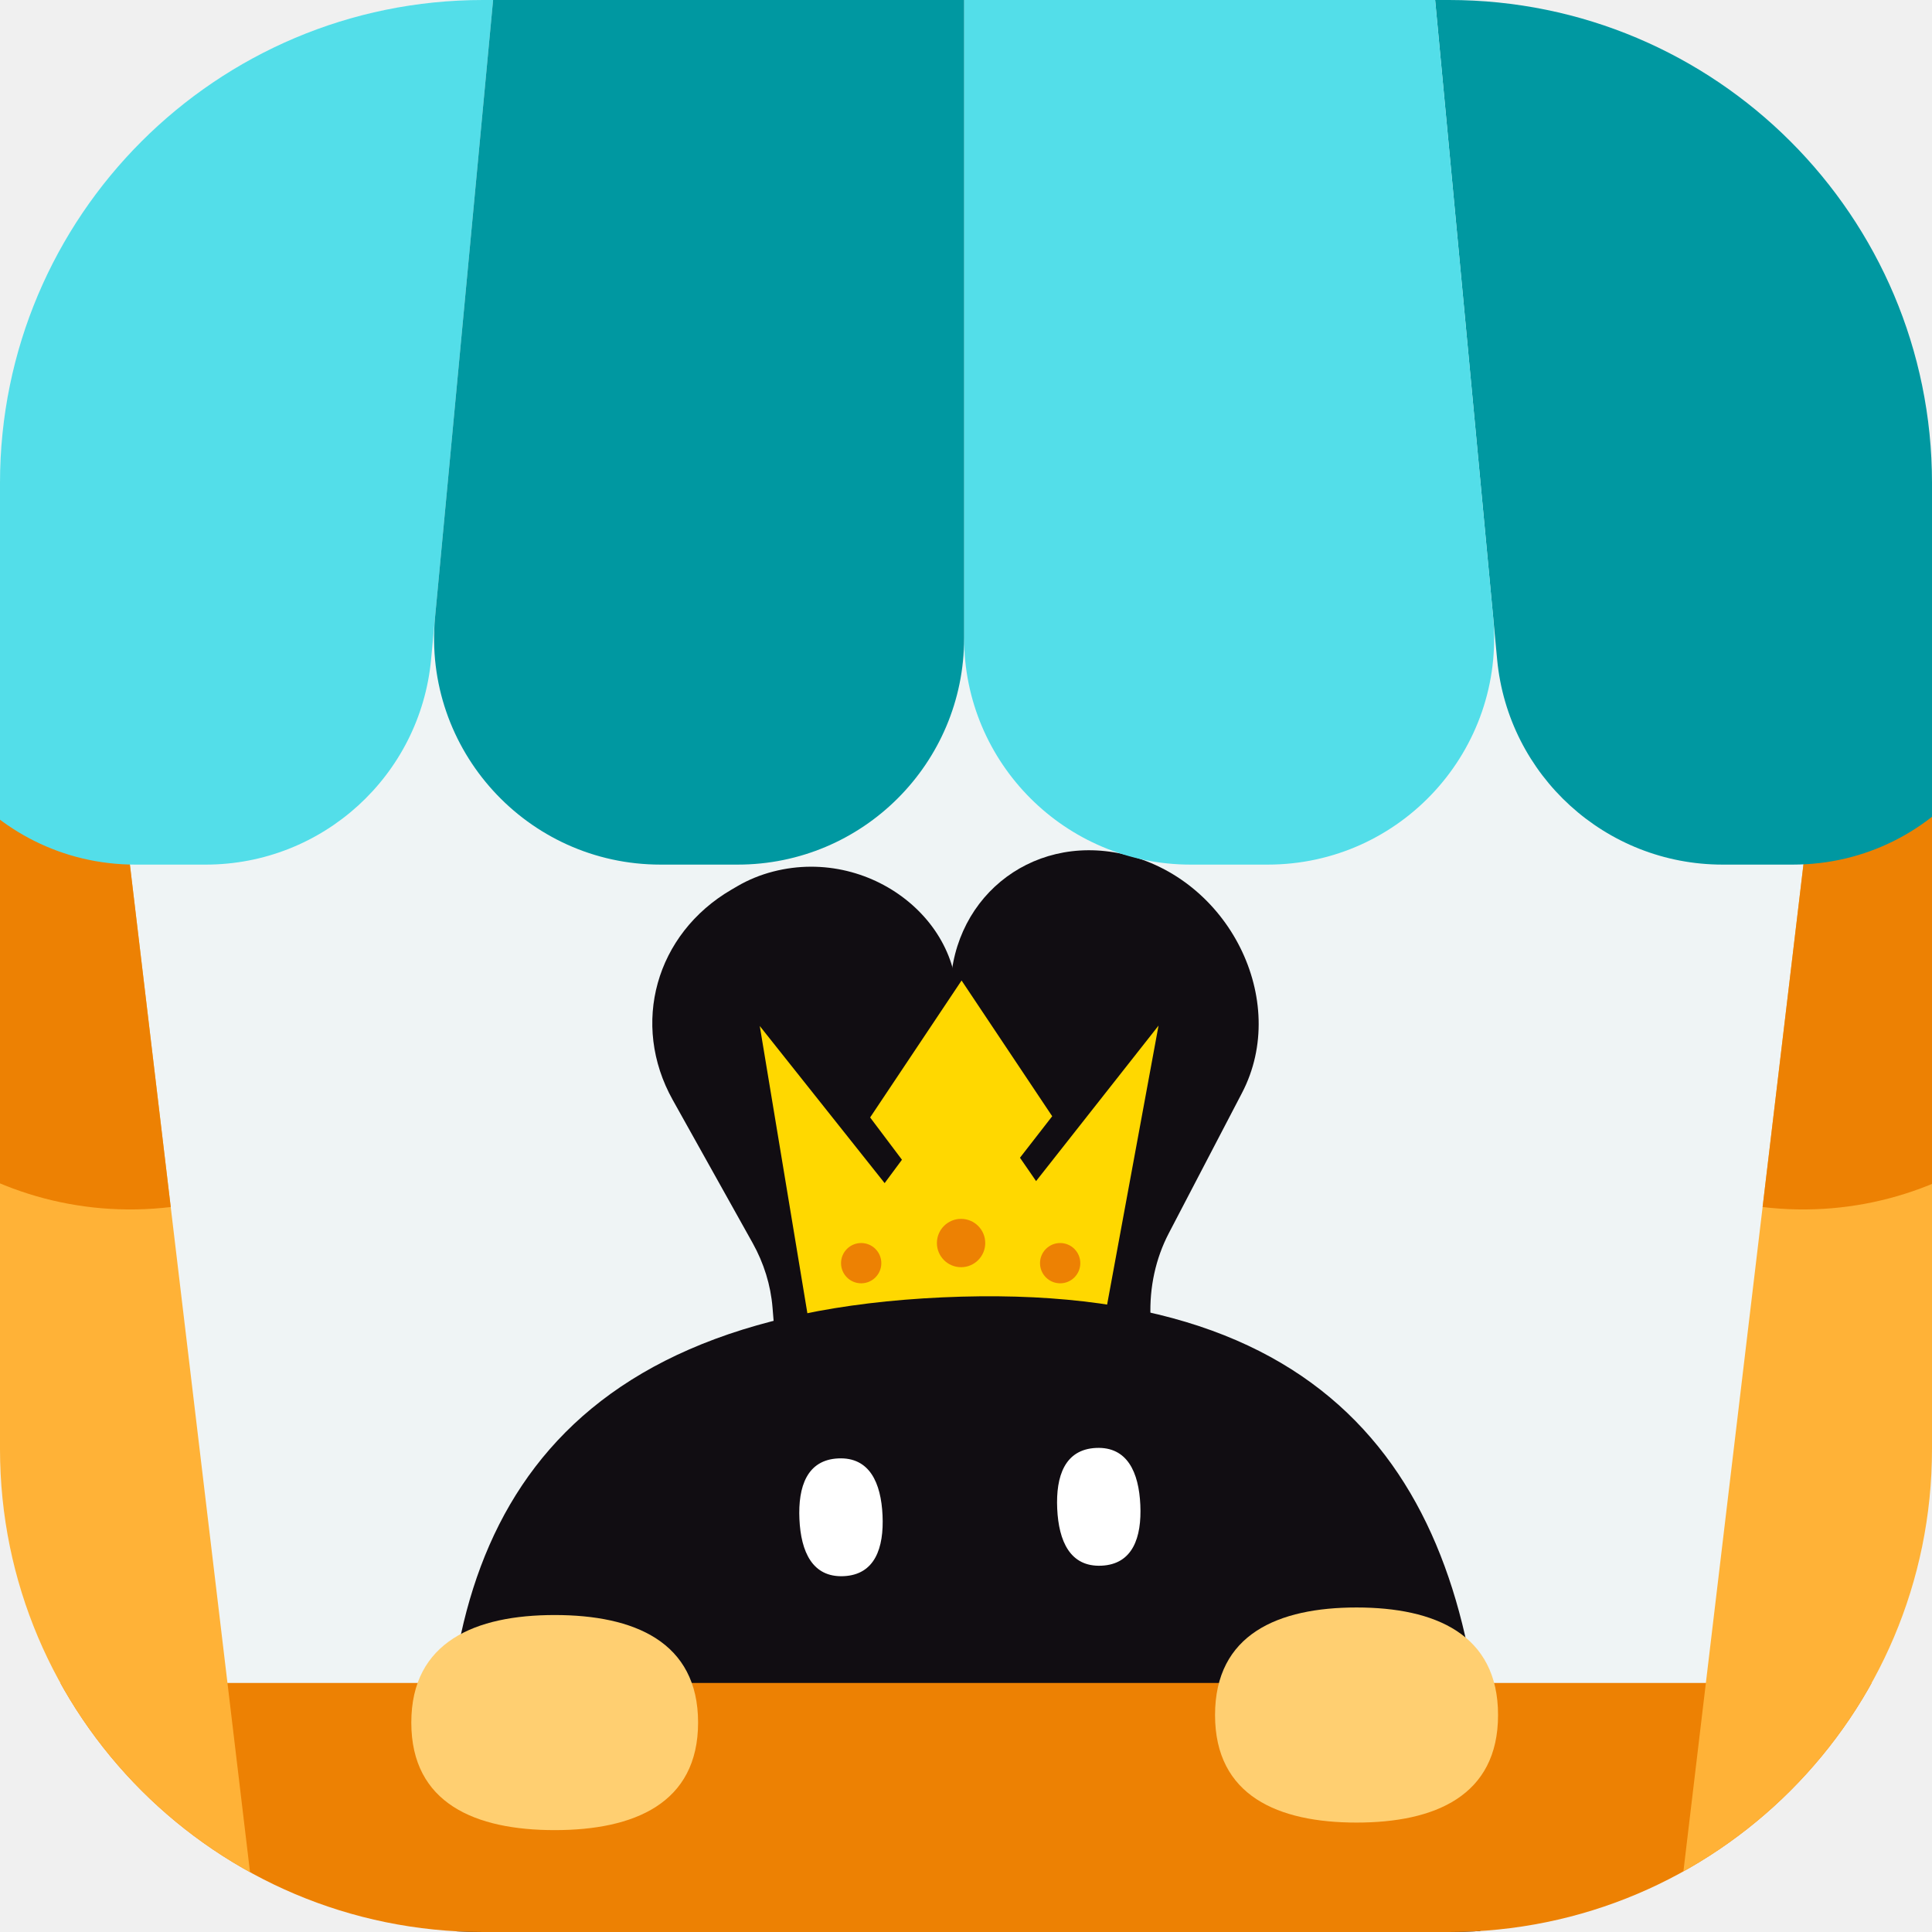
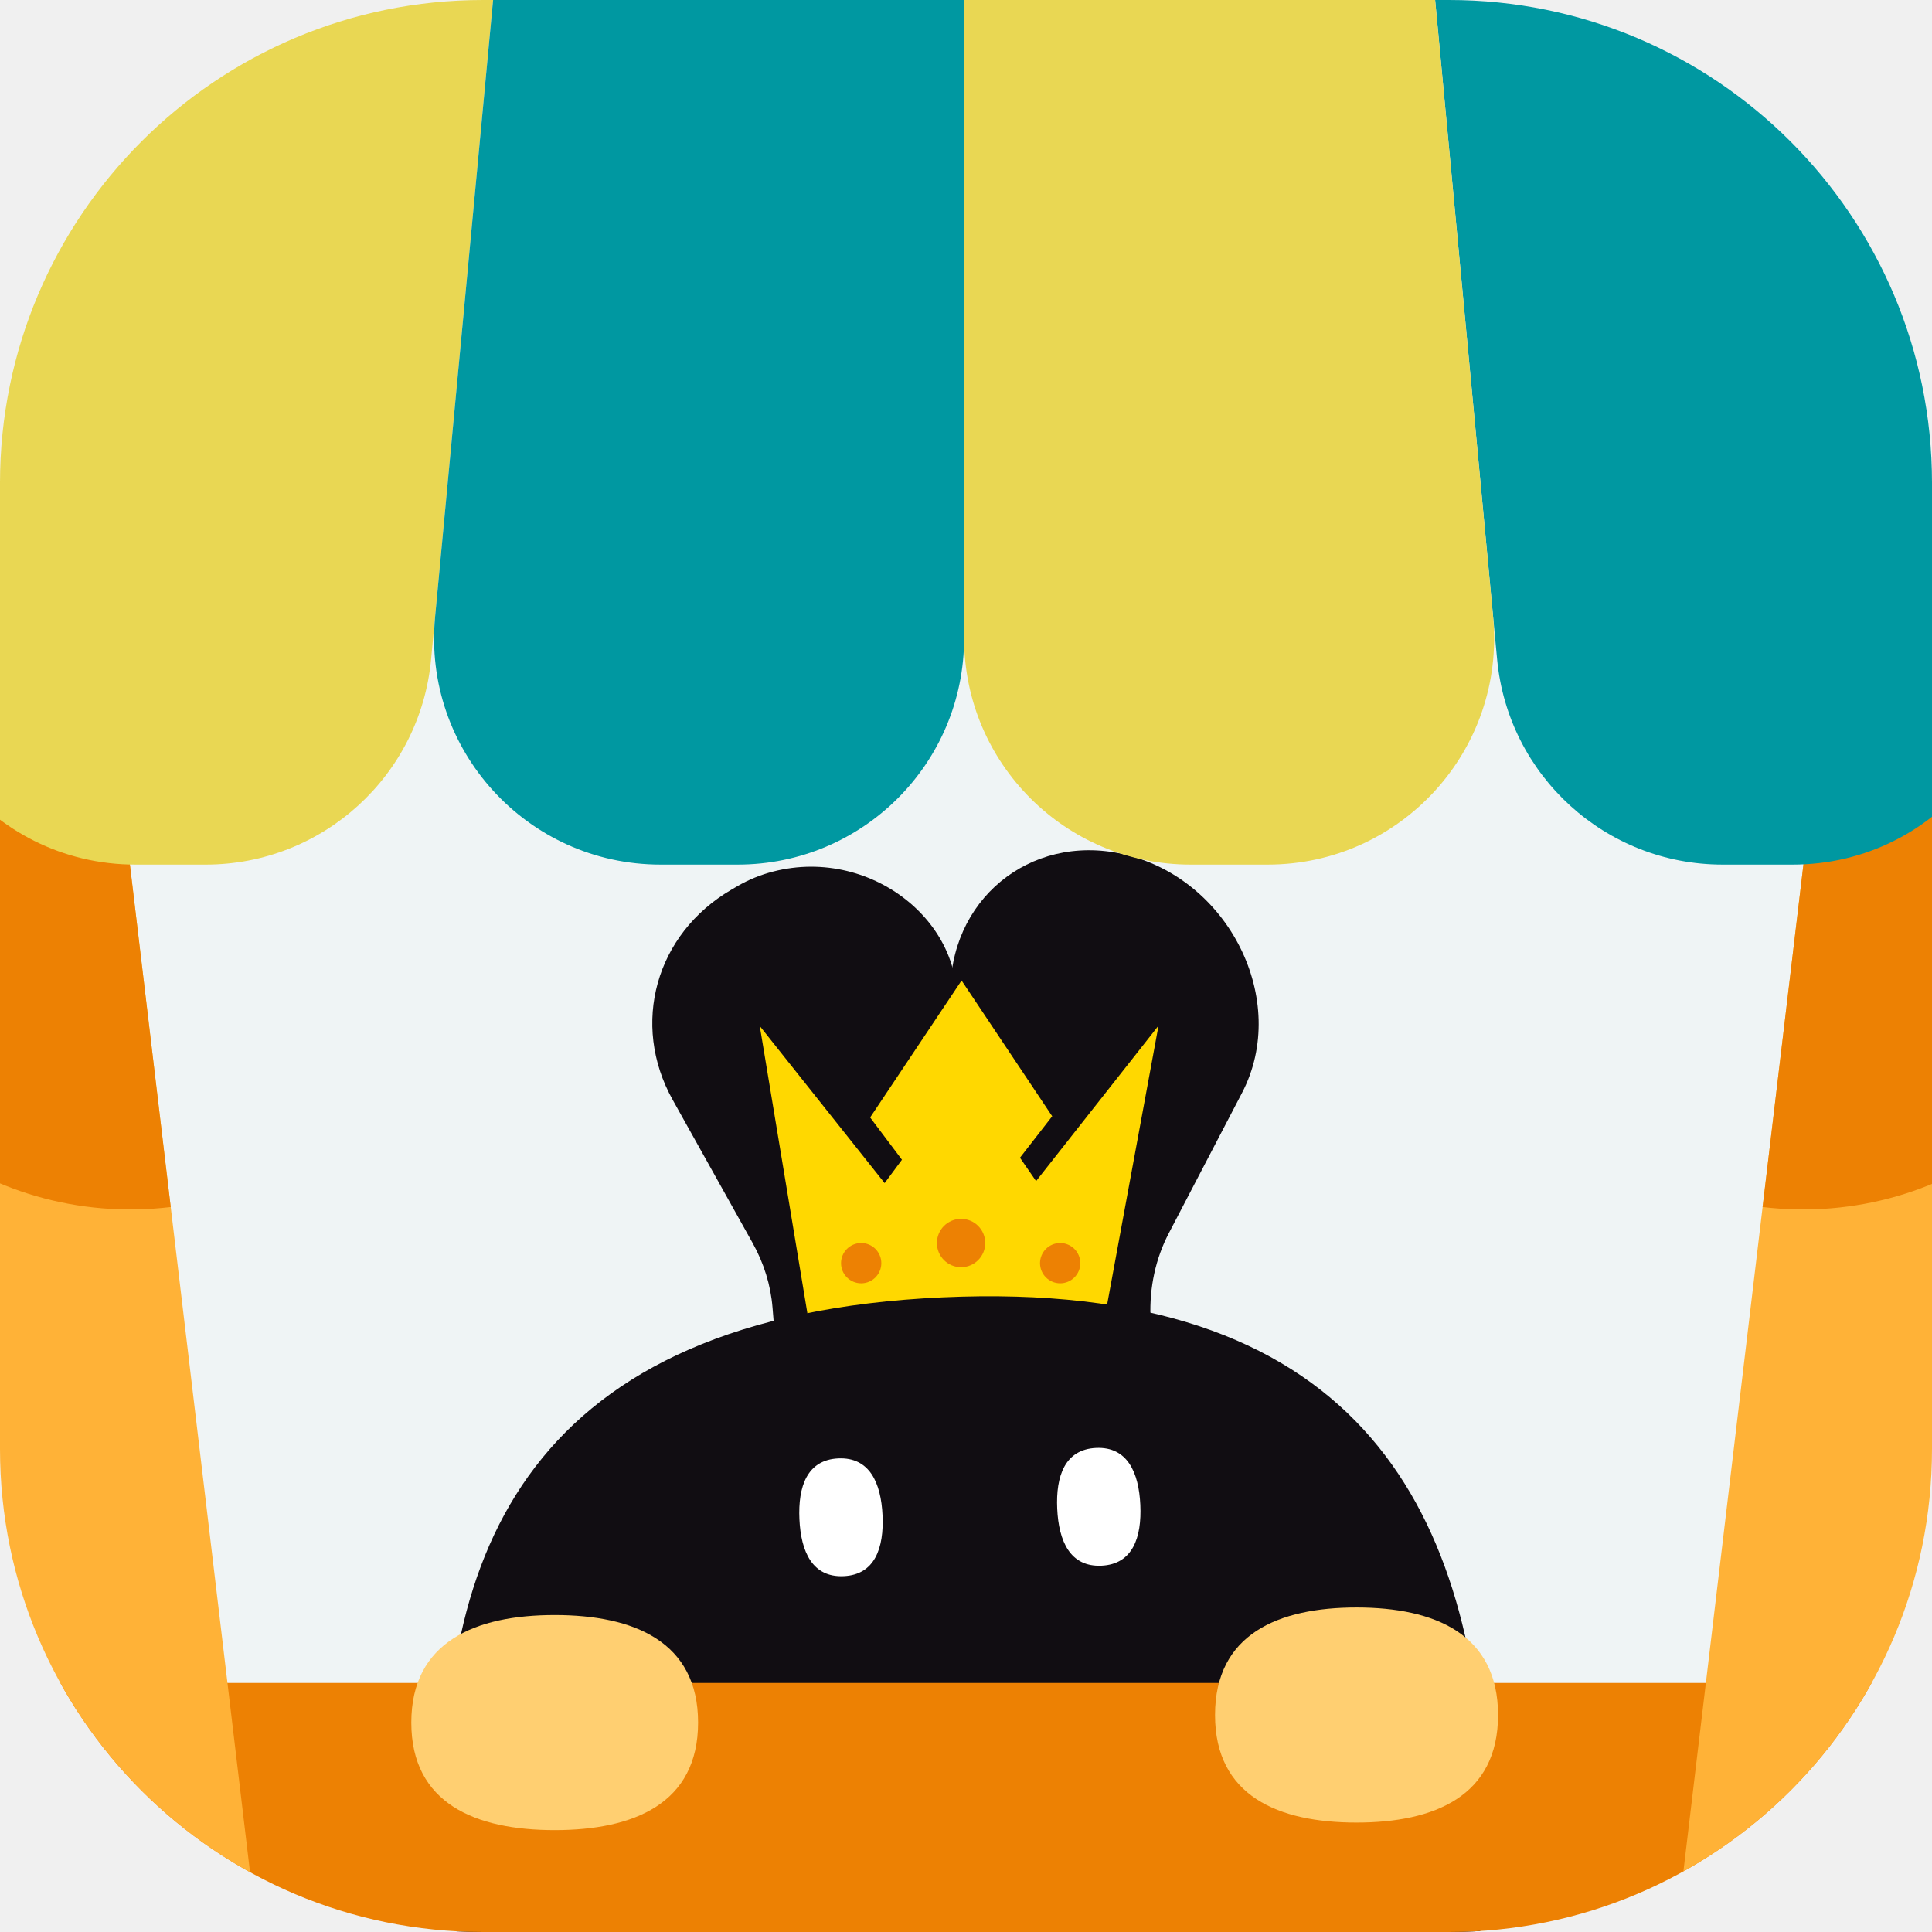
<svg xmlns="http://www.w3.org/2000/svg" width="558" height="558" fill="none" viewBox="0 0 558 558">
  <g clip-path="url(#clip0_629)">
    <rect width="558" height="558" fill="#EFF4F5" rx="139.5" />
    <path fill="#110D12" d="M358.711 315.664C372.654 288.935 354.885 253.428 324.17 246.641C297.264 240.695 273.805 260.148 274.5 287.828L278.257 437.529C278.669 453.979 292.454 468.101 308.509 468.523C323.655 468.921 335.194 456.924 334.604 441.392L332.288 380.381C331.961 371.783 333.779 363.459 337.569 356.193L358.711 315.664Z" />
    <path fill="#110D12" d="M275.672 295.553C281.303 268.256 252.538 244.184 223.297 251.724C219.638 252.667 216.167 254.087 212.989 255.94L211.271 256.941C189.361 269.712 182.074 295.793 194.299 317.684L217.368 358.99C220.634 364.838 222.591 371.18 223.12 377.632L226.704 421.312C228.267 440.361 252.074 451.373 269.061 440.903C278.245 435.243 282.291 424.786 279.174 414.771L265.685 371.443C263.443 364.242 263.051 356.734 264.541 349.514L275.672 295.553Z" />
    <path fill="#FFD800" d="M219.436 296.334L233.862 383.353L319.019 380.794L334.608 296.217L299.242 341.123L294.589 334.376L303.896 322.393L277.72 283.188L251.312 322.742L260.502 334.957L255.5 341.705L219.436 296.334Z" />
    <path fill="#110D12" d="M428.771 516.35C432.516 598.359 404.744 666.247 285.724 671.681C166.704 677.116 132.861 612.042 129.116 530.034C125.372 448.025 153.143 380.137 272.163 374.703C391.183 369.268 425.026 434.342 428.771 516.35Z" />
    <path fill="#fff" d="M243.668 455.227C234.629 455.639 231.317 448.162 230.889 438.77C230.46 429.379 233.076 421.631 242.115 421.218C251.155 420.805 254.466 428.283 254.895 437.674C255.324 447.065 252.708 454.814 243.668 455.227Z" />
    <path fill="#fff" d="M318.123 452.202C309.083 452.615 305.772 445.137 305.343 435.746C304.914 426.355 307.53 418.606 316.57 418.193C325.61 417.781 328.921 425.258 329.349 434.65C329.778 444.041 327.163 451.789 318.123 452.202Z" />
    <rect width="729.105" height="197.262" x="-86.098" y="486.07" fill="#ED8103" rx="26.048" />
    <path fill="#FFCF71" d="M201.621 497.514C201.621 520.906 183.079 528.574 160.207 528.574C137.335 528.574 118.793 520.906 118.793 497.514C118.793 474.121 137.335 466.453 160.207 466.453C183.079 466.453 201.621 474.121 201.621 497.514Z" />
    <path fill="#FFCF71" d="M432.668 495.334C432.668 518.726 414.37 526.395 391.799 526.395C369.227 526.395 350.93 518.726 350.93 495.334C350.93 471.942 369.227 464.273 391.799 464.273C414.37 464.273 432.668 471.942 432.668 495.334Z" />
    <rect width="98.086" height="417.41" x="-73.405" y="147.854" fill="#FFB237" transform="rotate(-6.79861 -73.405 147.854)" />
    <path fill="#ED8103" d="M-73.405 147.854L23.991 136.243L49.31 348.616C-4.481 355.028 -53.285 316.621 -59.698 262.831L-73.405 147.854Z" />
    <rect width="98.086" height="417.41" fill="#FFB237" transform="matrix(-0.992968 -0.11838 -0.11838 0.992968 631.792 147.854)" />
    <path fill="#ED8103" d="M631.792 147.854L534.395 136.243L509.077 348.616C562.867 355.028 611.671 316.621 618.084 262.831L631.792 147.854Z" />
    <path fill="#0098A1" d="M528.382 -54.351H409.382L432.401 190.447C435.56 224.041 463.762 249.715 497.505 249.715H517.789C560.004 249.715 591.157 210.309 581.414 169.233L528.382 -54.351Z" />
-     <path fill="#53DEE9" d="M28.528 -54.351H147.529L124.509 190.447C121.35 224.042 93.148 249.716 59.406 249.716H39.121C-3.094 249.716 -34.247 210.31 -24.504 169.234L28.528 -54.351Z" />
-     <path fill="#53DEE9" d="M409.381 -54.351H278.454V184.324C278.454 220.439 307.731 249.715 343.845 249.715H366.146C404.678 249.715 434.857 216.566 431.249 178.202L409.381 -54.351Z" />
+     <path fill="#e9d753" d="M28.528 -54.351H147.529L124.509 190.447C121.35 224.042 93.148 249.716 59.406 249.716H39.121C-3.094 249.716 -34.247 210.31 -24.504 169.234L28.528 -54.351Z" />
+     <path fill="#e9d753" d="M409.381 -54.351H278.454V184.324C278.454 220.439 307.731 249.715 343.845 249.715H366.146C404.678 249.715 434.857 216.566 431.249 178.202L409.381 -54.351Z" />
    <path fill="#0098A1" d="M147.529 -54.351H278.456V184.324C278.456 220.439 249.179 249.715 213.065 249.715H190.764C152.232 249.715 122.054 216.566 125.661 178.202L147.529 -54.351Z" />
    <circle cx="277.577" cy="359.012" r="6.98" fill="#ED8103" />
    <circle cx="248.726" cy="364.829" r="5.817" fill="#ED8103" />
    <circle cx="306.196" cy="364.829" r="5.817" fill="#ED8103" />
  </g>
  <defs>
    <clipPath id="clip0_629">
      <rect width="558" height="558" fill="#fff" rx="139.5" />
    </clipPath>
  </defs>
</svg>
